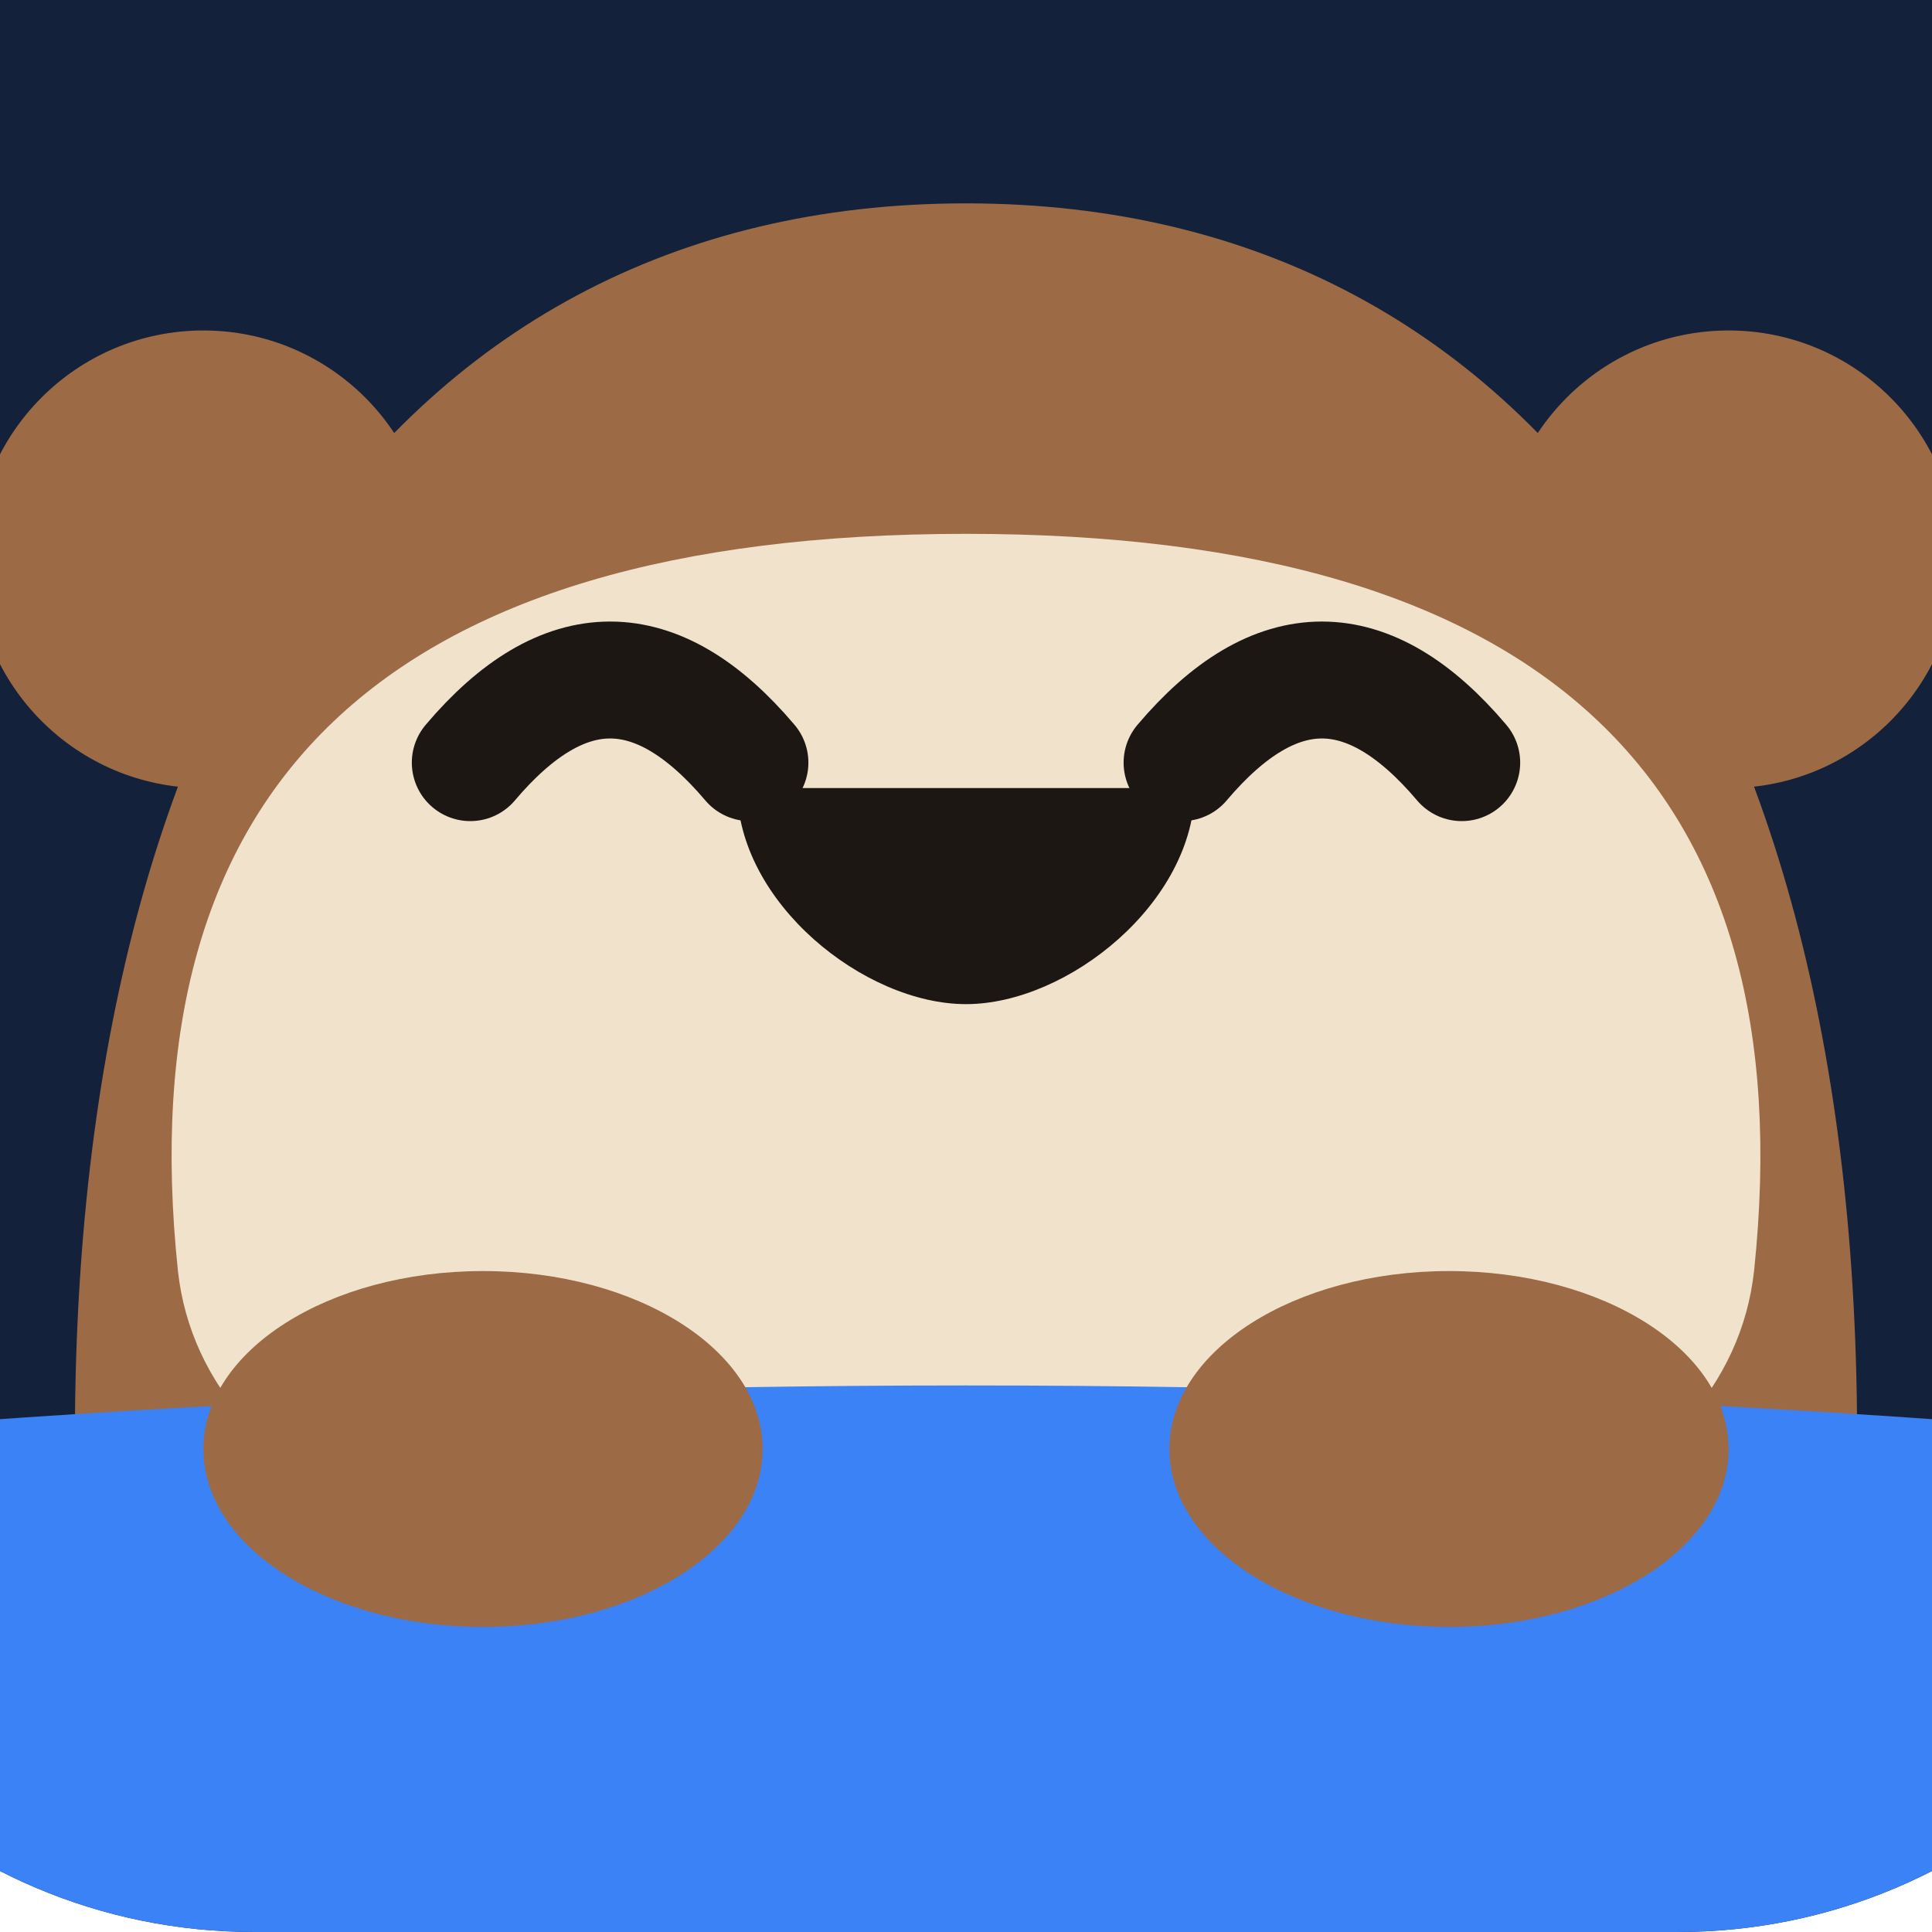
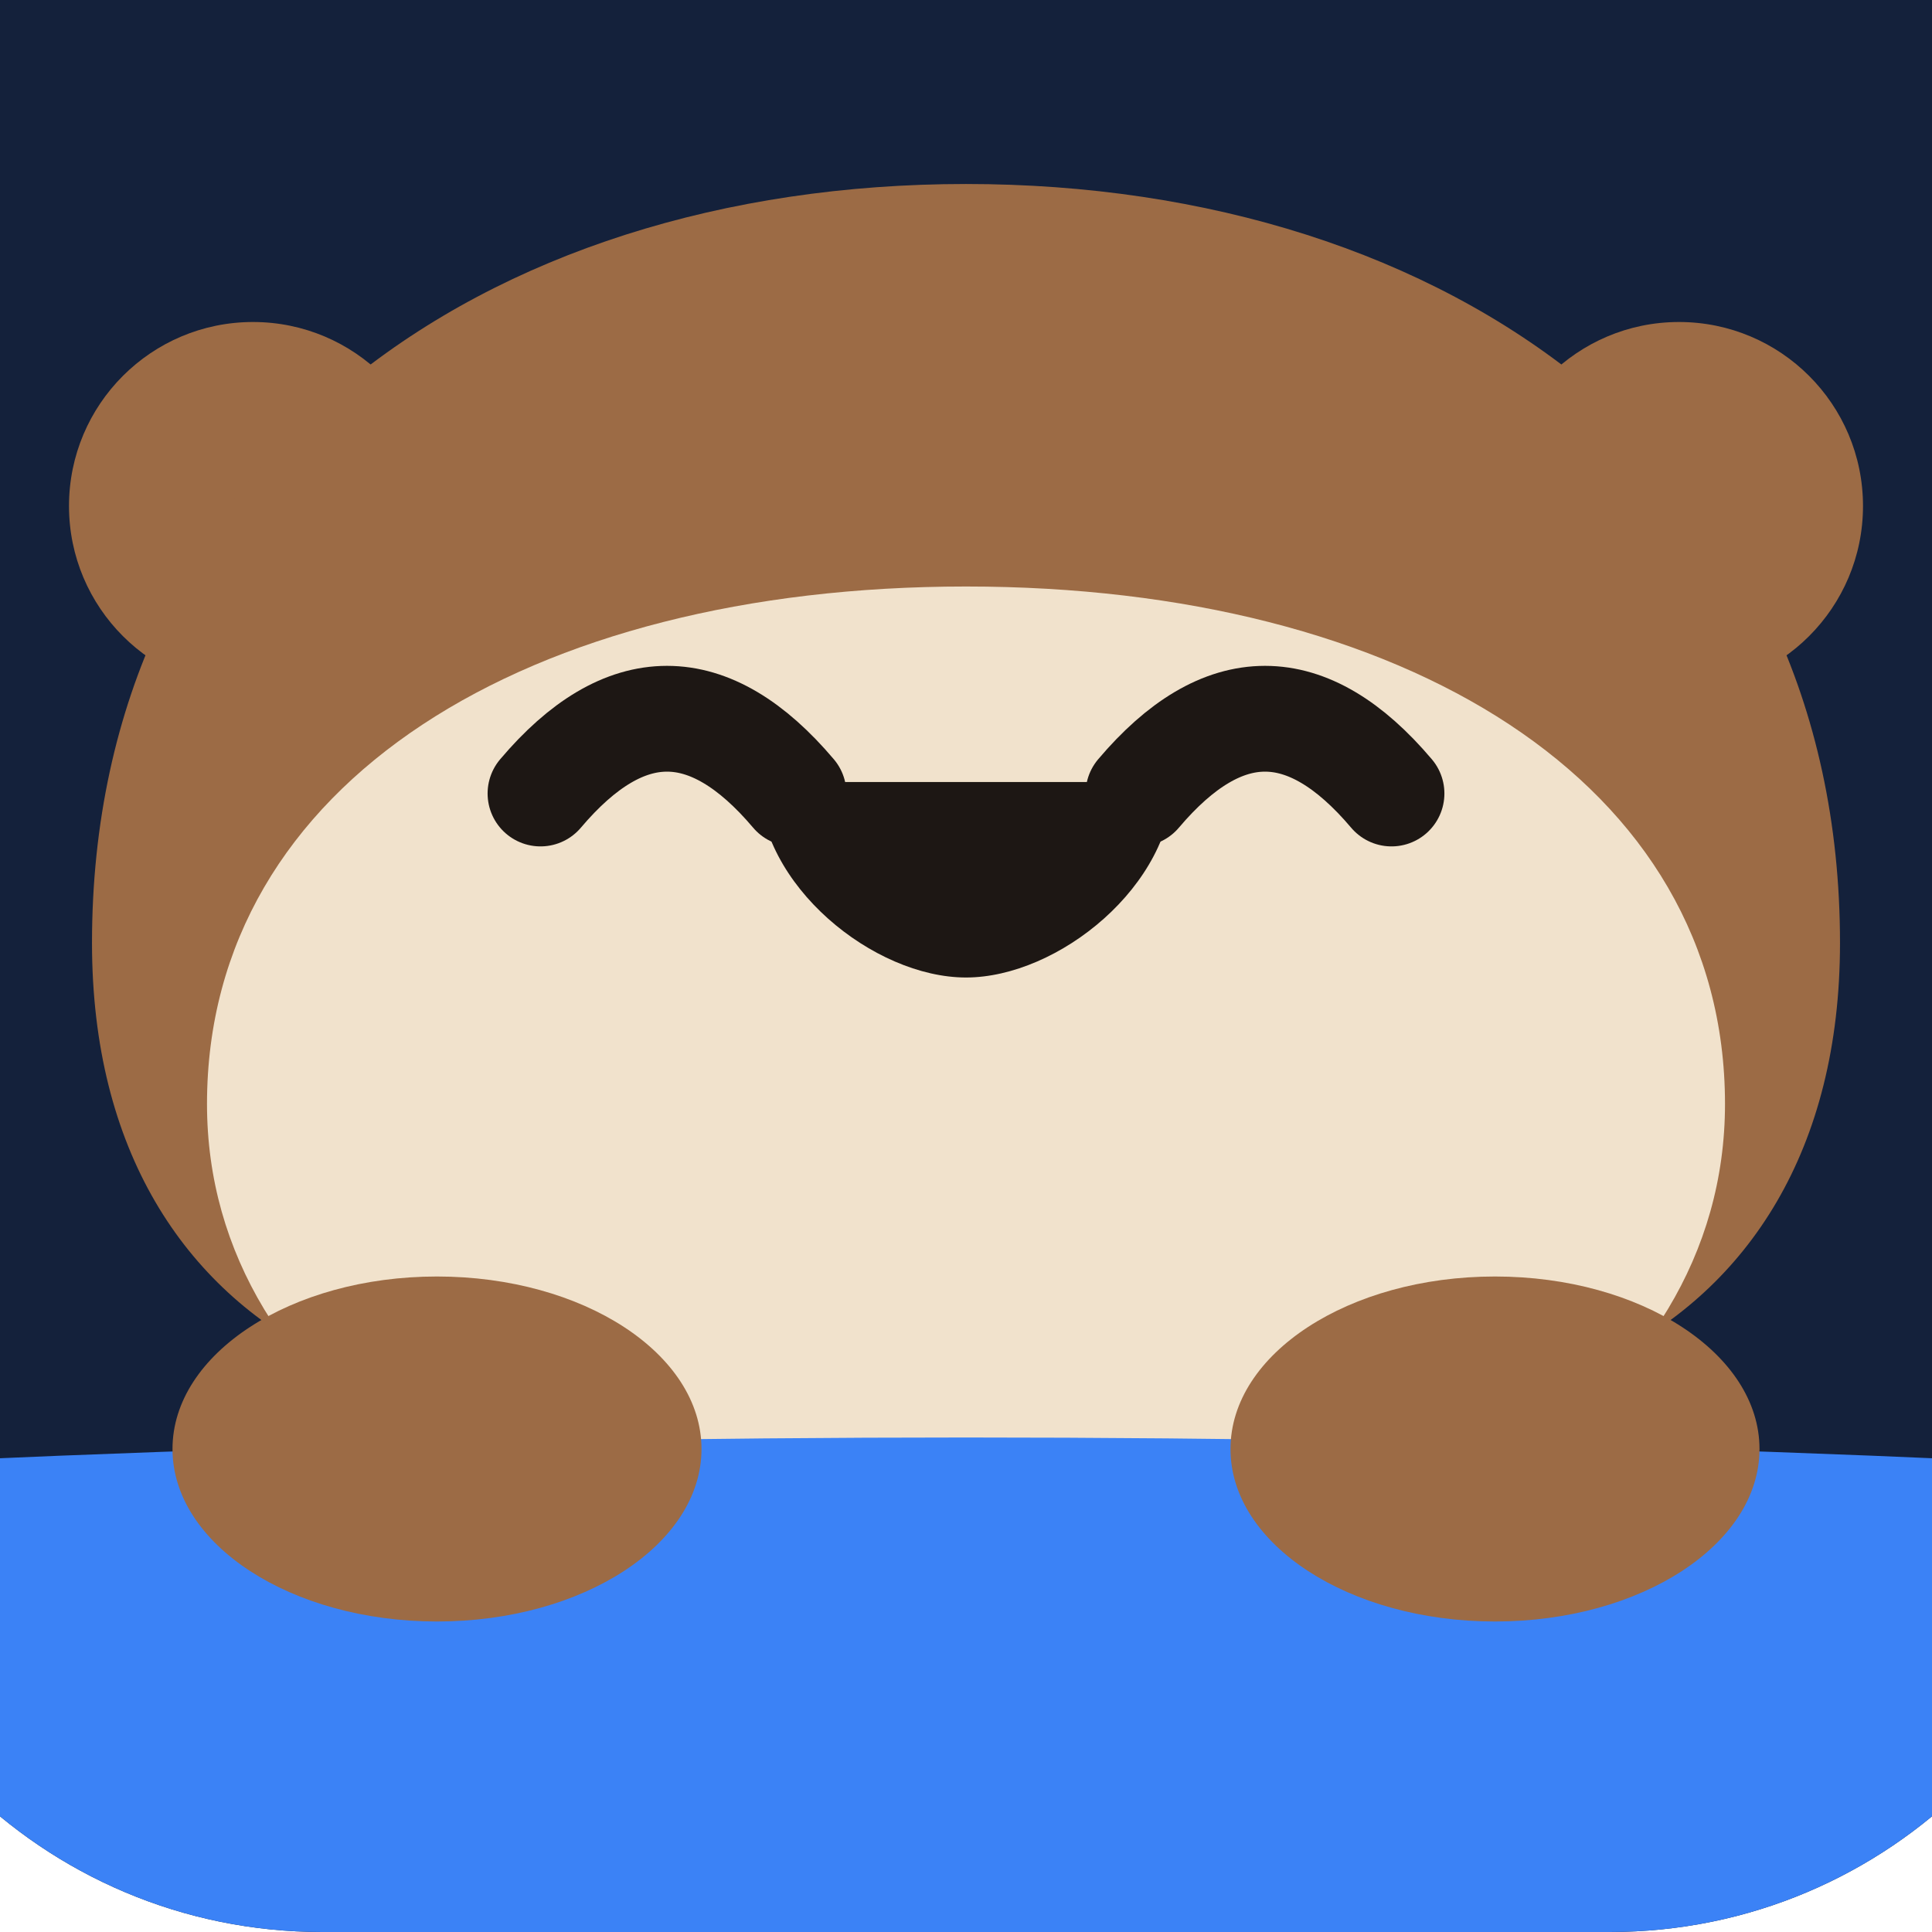
- <svg xmlns="http://www.w3.org/2000/svg" viewBox="12 24 76 76">
+ <svg xmlns="http://www.w3.org/2000/svg" viewBox="8 16 84 84">
  <defs>
    <clipPath id="otter-tile">
      <rect width="100" height="100" rx="22" />
    </clipPath>
  </defs>
  <rect width="100" height="100" rx="22" fill="#14213b" />
  <g clip-path="url(#otter-tile)">
    <g>
-       <circle cx="20" cy="46" r="9" fill="#9c6b45" />
-       <circle cx="80" cy="46" r="9" fill="#9c6b45" />
-       <path d="M15 84 C14 52 27 32 50 32 C73 32 86 52 85 84 Z" fill="#9c6b45" />
-       <path d="M19 74 C17 55 27 45 50 45 C73 45 83 55 81 74 C80 83 68 88 50 88 C32 88 20 83 19 74 Z" fill="#f1e2cc" />
-       <path d="M30.5 54 q5.5 -6.5 11 0" fill="none" stroke="#1d1714" stroke-width="4.6" stroke-linecap="round" />
-       <path d="M58.5 54 q5.5 -6.5 11 0" fill="none" stroke="#1d1714" stroke-width="4.6" stroke-linecap="round" />
-       <path d="M41 55 h18 c0 4.5 -5 8.5 -9 8.5 c-4 0 -9 -4 -9 -8.5 z" fill="#1d1714" />
+       <circle cx="19" cy="38" r="8" fill="#9c6b45" />
+       <circle cx="81" cy="38" r="8" fill="#9c6b45" />
+       <path d="M12 57 C12 36 29 24 50 24 C71 24 88 36 88 57 C88 66 84 72 78 75 L22 75 C16 72 12 66 12 57 Z" fill="#9c6b45" />
+       <path d="M17 64 C17 50 31 41.5 50 41.5 C69 41.5 83 50 83 64 C83 77 69 86 50 86 C31 86 17 77 17 64 Z" fill="#f1e2cc" />
+       <path d="M31.5 50.5 q5.5 -6.5 11 0" fill="none" stroke="#1d1714" stroke-width="4.6" stroke-linecap="round" />
+       <path d="M57.5 50.5 q5.5 -6.5 11 0" fill="none" stroke="#1d1714" stroke-width="4.6" stroke-linecap="round" />
+       <path d="M41 50 h18 c0 4.5 -5 8.5 -9 8.5 c-4 0 -9 -4 -9 -8.5 z" fill="#1d1714" />
      <g>
-         <path d="M-20 83 Q50 74 120 83 L120 120 L-20 120 Z" fill="#3b82f6" />
+         <path d="M-20 81 Q50 76 120 81 L120 120 L-20 120 Z" fill="#3b82f6" />
      </g>
-       <ellipse cx="31" cy="81" rx="11" ry="7" fill="#9c6b45" />
-       <ellipse cx="69" cy="81" rx="11" ry="7" fill="#9c6b45" />
+       <ellipse cx="27" cy="79" rx="11.5" ry="7.5" fill="#9c6b45" />
+       <ellipse cx="73" cy="79" rx="11.5" ry="7.5" fill="#9c6b45" />
    </g>
  </g>
</svg>
